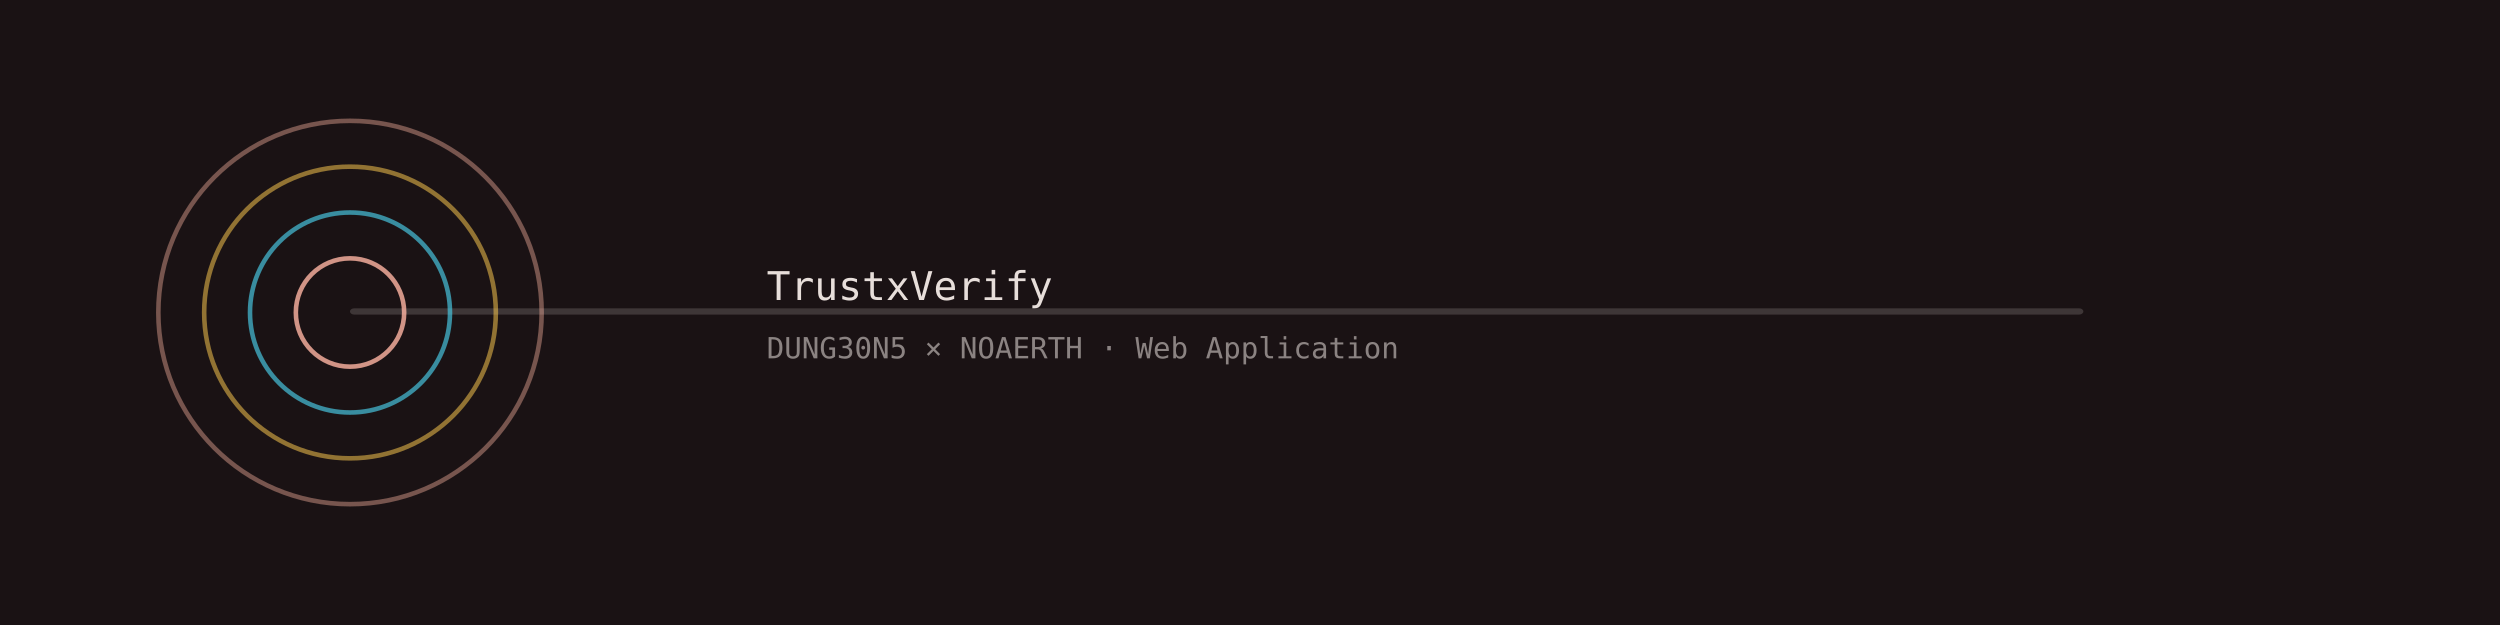
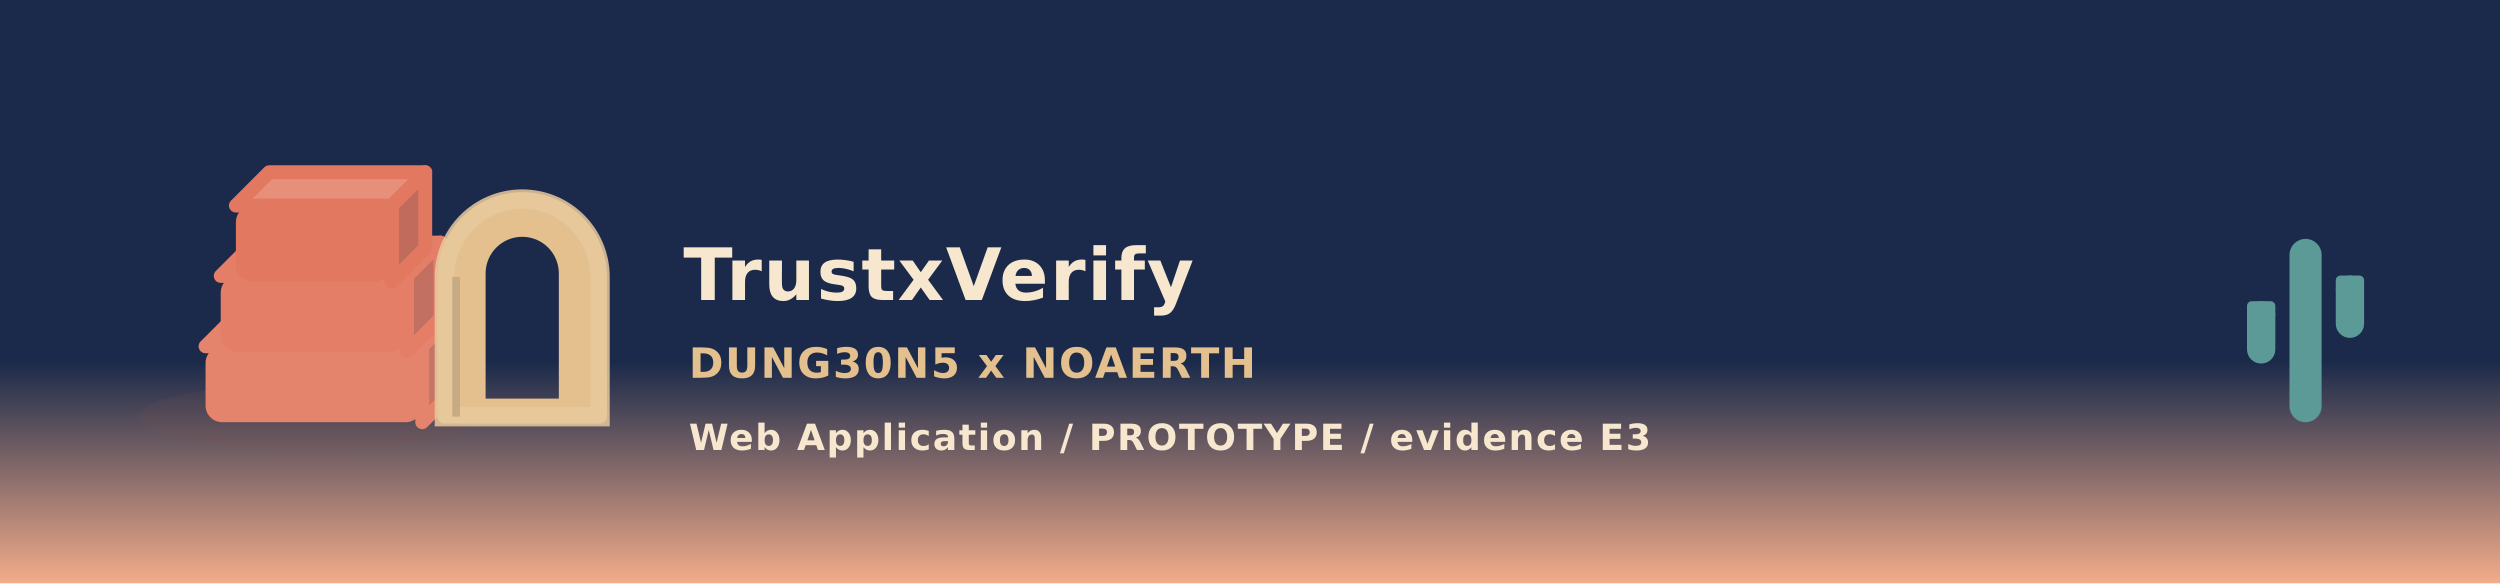
- <svg xmlns="http://www.w3.org/2000/svg" viewBox="0 0 1200 300" width="1200" height="300" role="img" aria-label="TrustxVerify identity object">
-   <rect width="1200" height="300" fill="#1a1214" />
-   <defs>
-     <linearGradient id="gft" x1="0" y1="0" x2="1" y2="1">
-       <stop offset="0%" stop-color="#ffb4a2" />
-       <stop offset="100%" stop-color="#48cae4" />
-     </linearGradient>
-   </defs>
-   <rect x="168.00" y="148.00" width="832.00" height="3.00" rx="2.00" fill="rgba(253,244,240,0.160)" opacity="1.00" />
-   <circle cx="168.00" cy="150.00" r="26.00" fill="none" stroke="rgba(255,180,162,0.800)" stroke-width="2.20" opacity="1.00" />
-   <circle cx="168.00" cy="150.00" r="48.00" fill="none" stroke="rgba(72,202,228,0.670)" stroke-width="2.20" opacity="1.00" />
-   <circle cx="168.00" cy="150.00" r="70.00" fill="none" stroke="rgba(249,199,79,0.540)" stroke-width="2.20" opacity="1.00" />
-   <circle cx="168.00" cy="150.00" r="92.00" fill="none" stroke="rgba(255,180,162,0.410)" stroke-width="2.20" opacity="1.00" />
-   <text x="368" y="144" font-family="ui-monospace,Menlo,monospace" font-size="19" fill="rgba(253,244,240,0.900)">TrustxVerify</text>
-   <text x="368" y="172" font-family="ui-monospace,Menlo,monospace" font-size="14" fill="rgba(253,244,240,0.500)">DUNG30N5 × NOAERTH · Web Application</text>
+ <svg xmlns="http://www.w3.org/2000/svg" width="900" height="210" viewBox="0 0 900 210" role="img" aria-label="TrustxVerify - identity object">
+   <linearGradient id="skyf" x1="0" y1="0" x2="0" y2="1">
+     <stop offset="0" stop-color="#1b2a4a" />
+     <stop offset="0.62" stop-color="#1b2a4a" />
+     <stop offset="1" stop-color="#f3ad8a" />
+   </linearGradient>
+   <rect width="900" height="210" fill="url(#skyf)" />
+   <rect x="0" y="352" width="900" height="-142" fill="#e3c08d" />
+   <rect x="0" y="352" width="900" height="3" fill="#e6c596" />
+   <ellipse cx="112" cy="150" rx="62" ry="12" fill="rgba(138,90,68,0.11)" />
+   <path d="M74,124.67 L152,124.67 L164,112.67 L86,112.67 Z" fill="#e99a82" stroke="#e5846c" stroke-width="5" stroke-linejoin="round" />
+   <path d="M152,124.67 L164,112.67 L164,140 L152,152 Z" fill="#c37566" stroke="#e5846c" stroke-width="5" stroke-linejoin="round" />
+   <rect x="74" y="124.67" width="78" height="27.33" rx="6" fill="#e5846c" />
+   <path d="M79.46,99.33 L146.54,99.33 L158.54,87.33 L91.46,87.33 Z" fill="#e8957d" stroke="#e47e66" stroke-width="5" stroke-linejoin="round" />
+   <path d="M146.54,99.33 L158.54,87.33 L158.54,114.67 L146.54,126.67 Z" fill="#c27061" stroke="#e47e66" stroke-width="5" stroke-linejoin="round" />
+   <rect x="79.46" y="99.33" width="67.08" height="27.33" rx="6" fill="#e47e66" />
+   <path d="M84.92,74 L141.08,74 L153.08,62 L96.92,62 Z" fill="#e79079" stroke="#e37861" stroke-width="5" stroke-linejoin="round" />
+   <path d="M141.08,74 L153.08,62 L153.08,89.33 L141.08,101.33 Z" fill="#c16b5d" stroke="#e37861" stroke-width="5" stroke-linejoin="round" />
+   <rect x="84.92" y="74" width="56.16" height="27.33" rx="6" fill="#e37861" />
+   <path d="M160,150 L160,99.68 A28,28 0 0 1 216,99.68 L216,150 Z M172.32,146 L172.32,98.43 A15.68,15.68 0 0 1 203.68,98.43 L203.68,146 Z" fill="#e3c08d" fill-rule="evenodd" stroke="#e3c08d" stroke-width="5" stroke-linejoin="round" />
+   <path d="M160,150 L160,99.68 A28,28 0 0 1 216,99.68 L216,150 Z" fill="none" stroke="#e8c99d" stroke-width="7" stroke-linecap="round" opacity="0.85" />
+   <rect x="162.8" y="99.68" width="2.8" height="50.32" fill="#c7ab84" />
+   <text x="246" y="108" font-family="Verdana,DejaVu Sans,sans-serif" font-size="26" font-weight="700" letter-spacing="0.6" fill="#f6e7ce" text-anchor="start">TrustxVerify</text>
+   <text x="248" y="136" font-family="Verdana,DejaVu Sans,sans-serif" font-size="15" font-weight="700" letter-spacing="0.6" fill="#e3c08d" text-anchor="start">DUNG30N5 x NOAERTH</text>
+   <text x="248" y="162" font-family="Verdana,DejaVu Sans,sans-serif" font-size="13" font-weight="700" letter-spacing="0.6" fill="#f6e7ce" text-anchor="start">Web Application  /  PROTOTYPE  /  evidence E3</text>
+   <rect x="824.22" y="86" width="11.56" height="66" rx="5.78" fill="#5b9a97" />
+   <rect x="808.92" y="108.44" width="10.2" height="22.44" rx="5.1" fill="#5b9a97" />
+   <rect x="808.92" y="108.44" width="10.2" height="6.6" rx="1.7" fill="#5b9a97" />
+   <rect x="840.88" y="99.2" width="10.2" height="22.44" rx="5.1" fill="#5b9a97" />
+   <rect x="840.88" y="99.2" width="10.2" height="6.6" rx="1.7" fill="#5b9a97" />
</svg>
